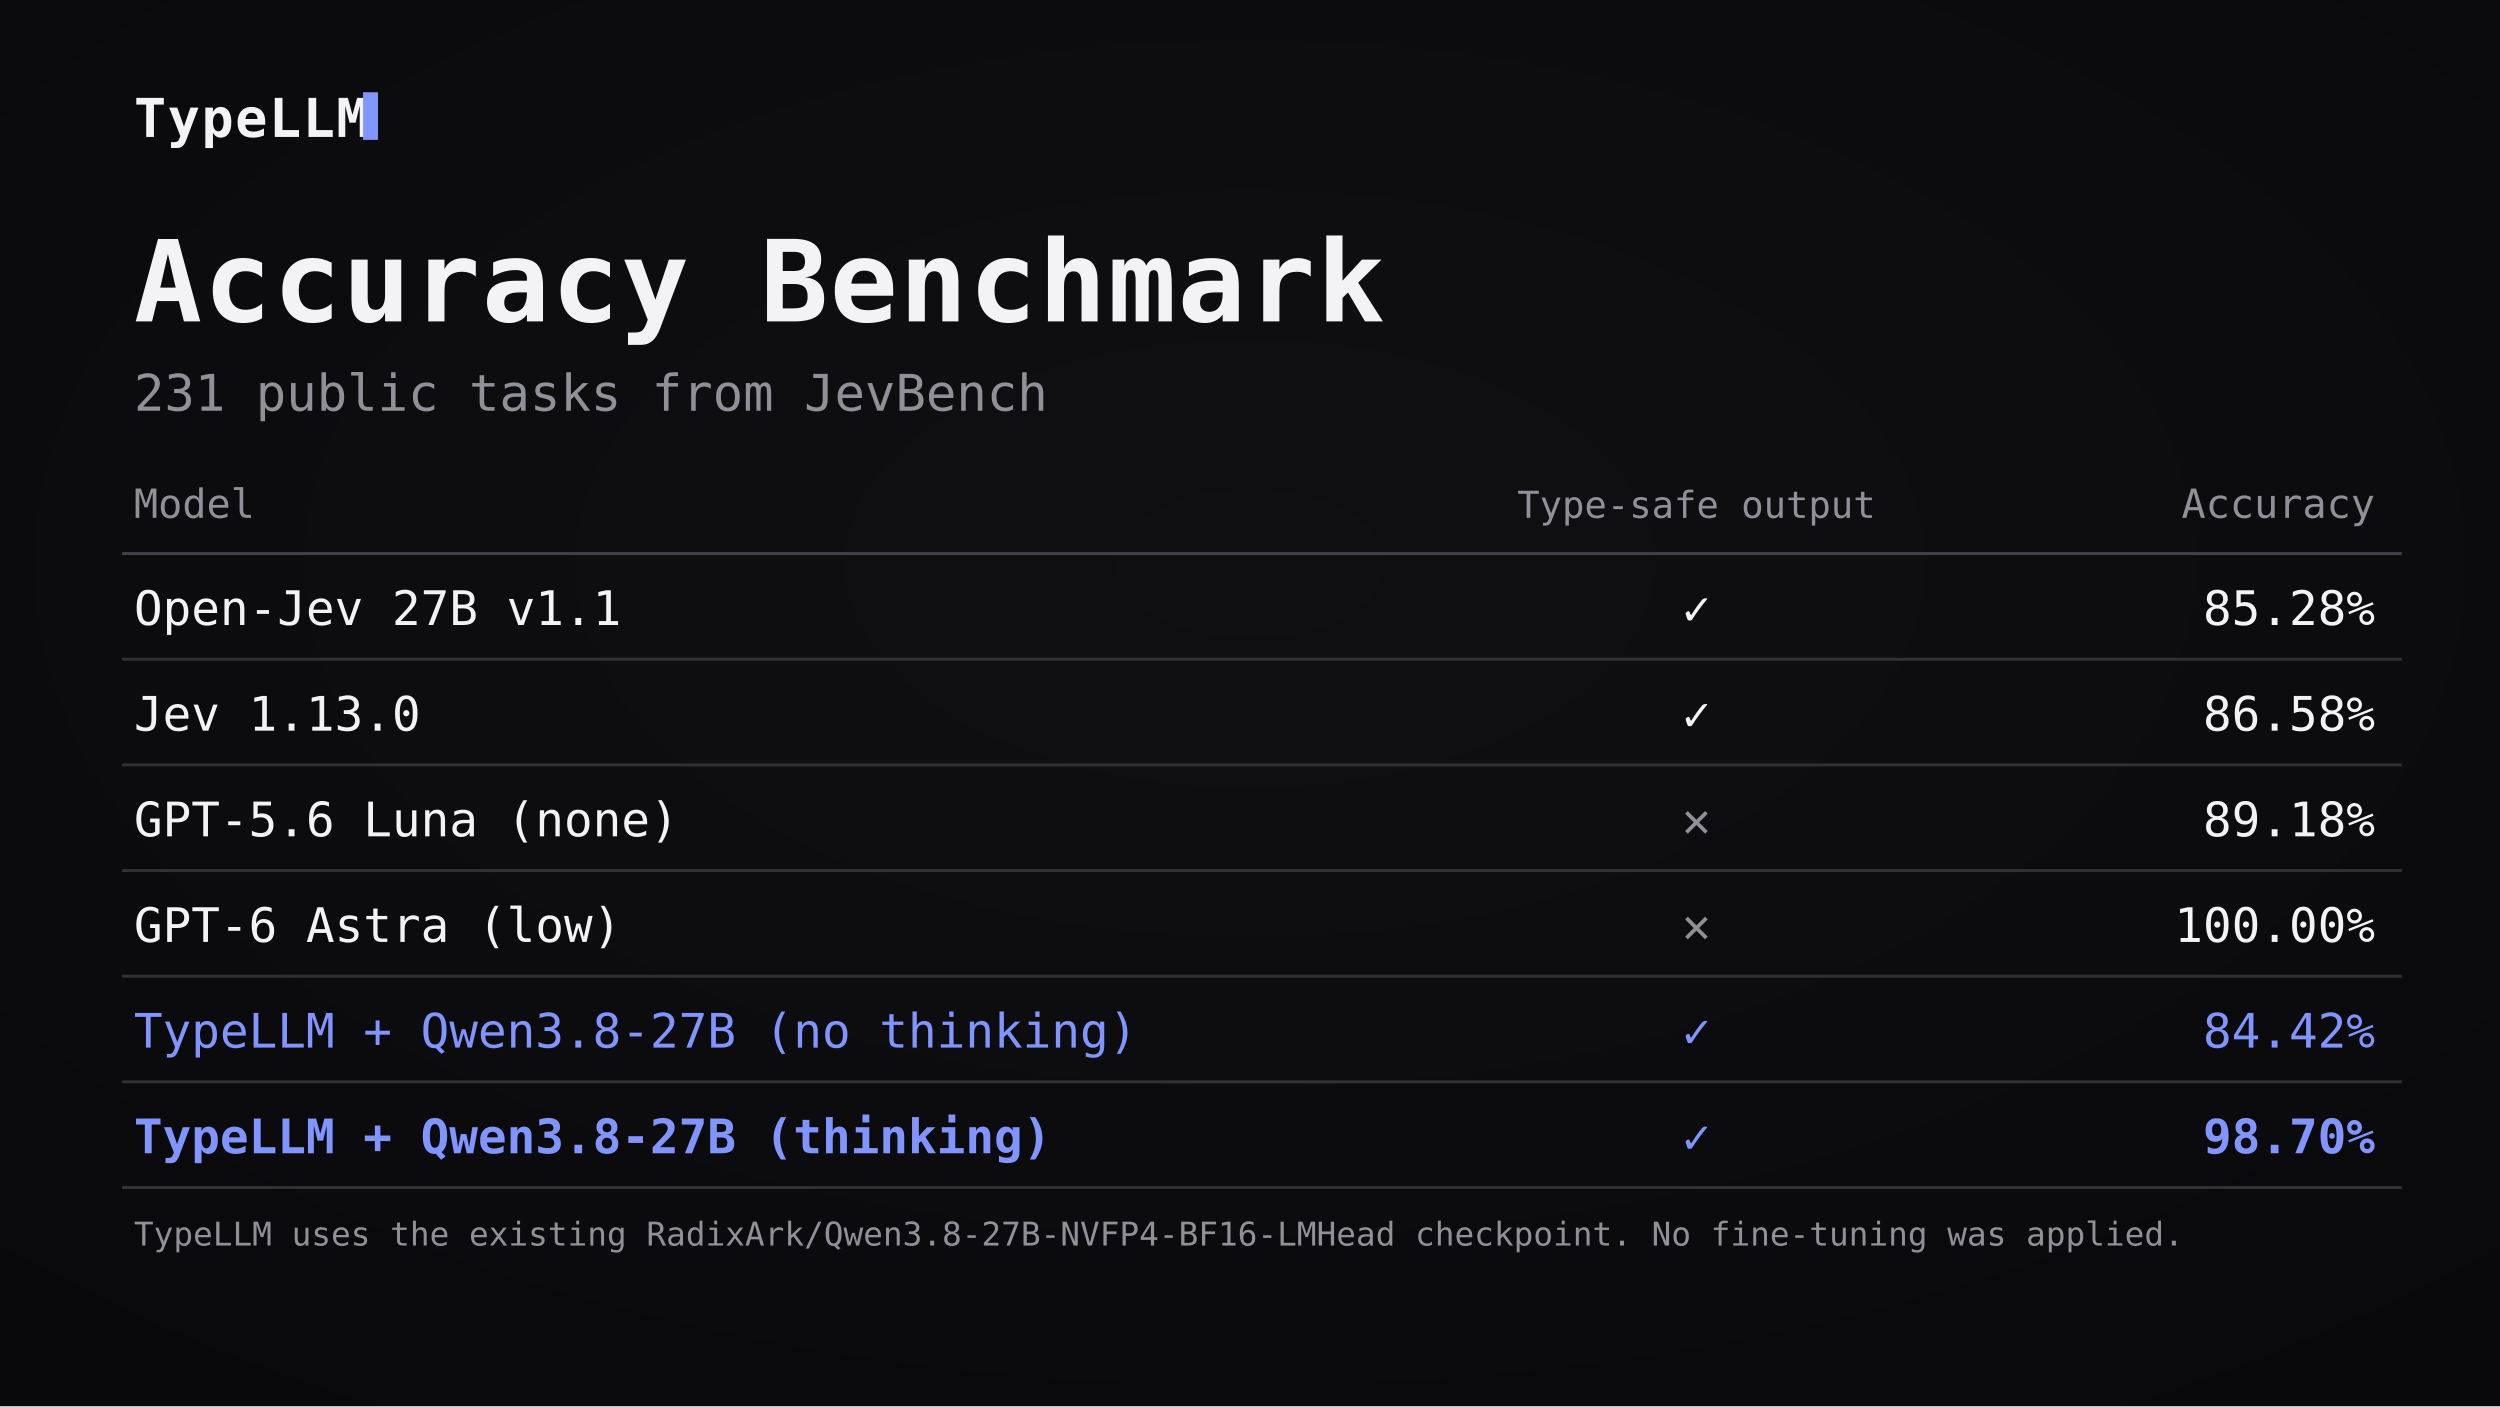
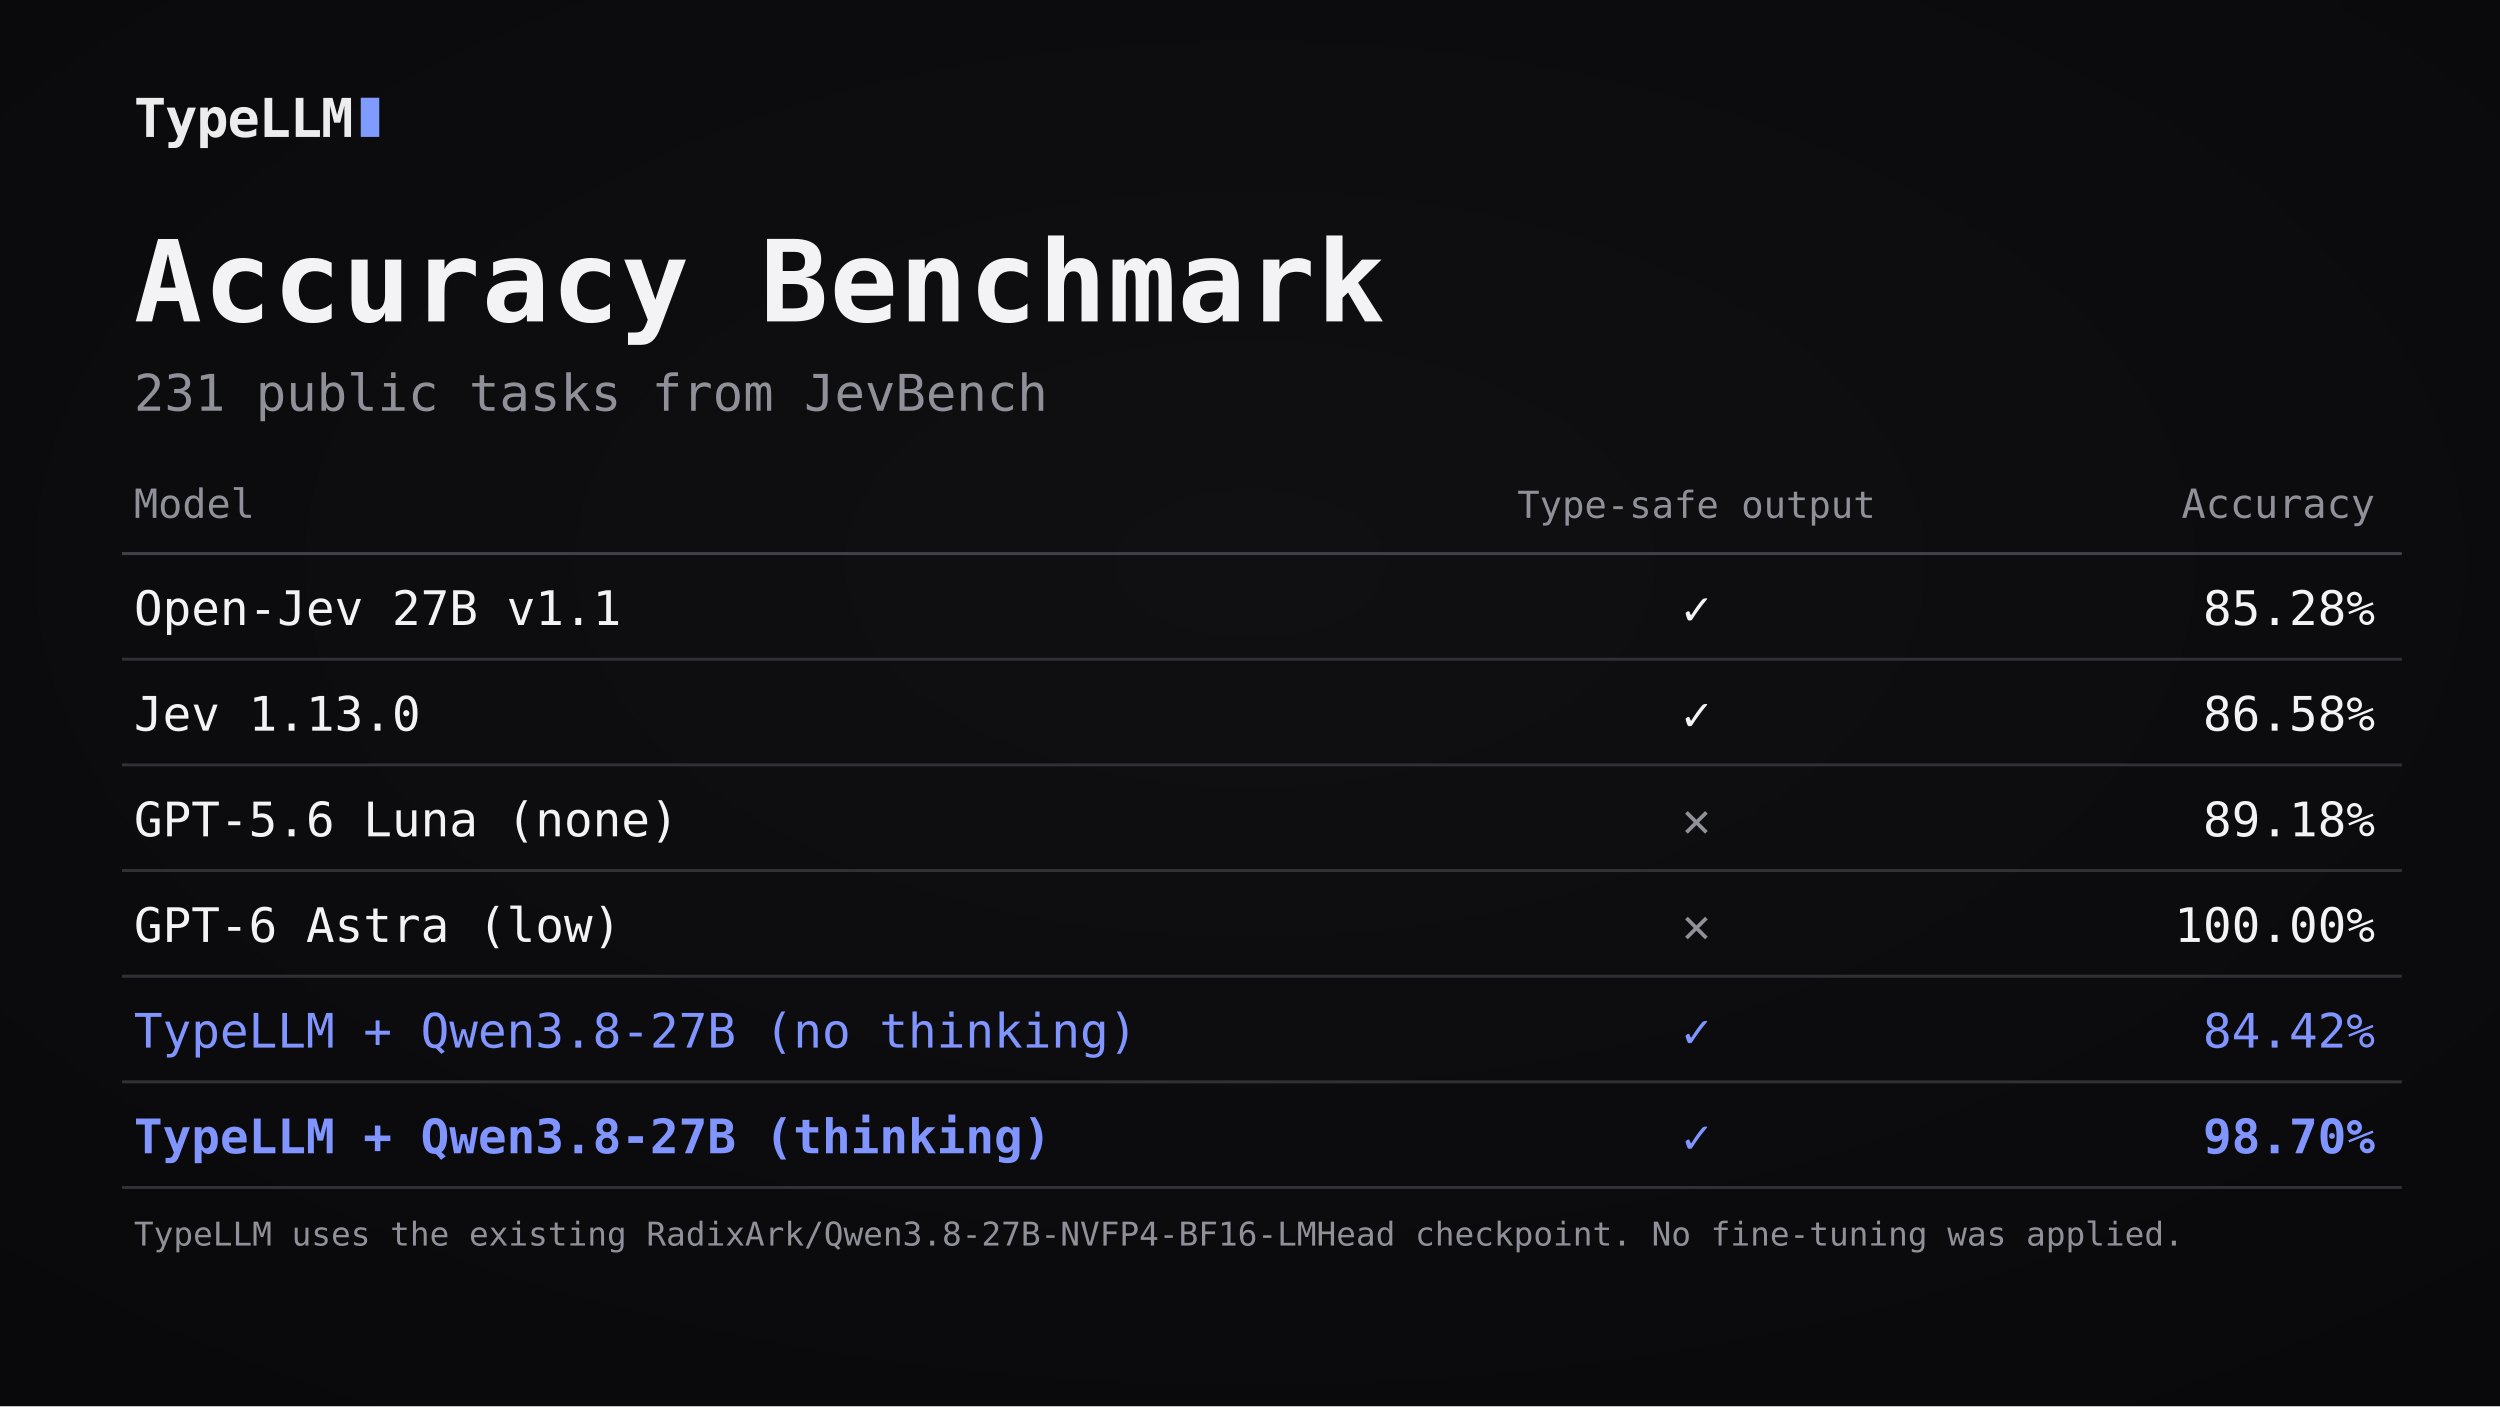
<svg xmlns="http://www.w3.org/2000/svg" width="1680" height="945" viewBox="0 0 1680 945" role="img" aria-labelledby="title description">
  <defs>
    <radialGradient id="background" cx="50%" cy="40%" r="75%">
      <stop offset="0" stop-color="#101012" />
      <stop offset="1" stop-color="#09090b" />
    </radialGradient>
    <style>
      text { font-family: "DejaVu Sans Mono", "SFMono-Regular", Menlo, Consolas, monospace; fill: #f3f3f5; }
      .muted { fill: #909099; }
      .accent { fill: #8095ff; }
      .row { font-size: 32px; }
      .value { text-anchor: end; }
      .rule { stroke: #303037; stroke-width: 2; }
      .footnote { font-size: 22px; }
    </style>
  </defs>
  <rect width="1680" height="945" fill="url(#background)" />
-   <text x="90" y="92" font-size="36" font-weight="700" letter-spacing="1">TypeLLM</text>
-   <rect x="244" y="62" width="10" height="32" fill="#8095ff" />
+   <text x="90" y="92" font-size="36" font-weight="600" letter-spacing="-0.72" style="font-family: ui-monospace, SFMono-Regular, 'SF Mono', Menlo, monospace; fill: #ececec;">TypeLLM</text>
+   <rect x="242.44" y="65.684" width="12.42" height="26.316" fill="#7f9bff" />
  <text x="90" y="216" font-size="76" font-weight="700" letter-spacing="1">Accuracy Benchmark</text>
  <text x="90" y="276" font-size="34" class="muted">231 public tasks from JevBench</text>
  <text x="90" y="348" font-size="27" class="muted">Model</text>
  <text x="1140" y="348" font-size="25" text-anchor="middle" class="muted">Type-safe output</text>
  <text x="1596" y="348" font-size="27" class="muted value">Accuracy</text>
  <path d="M82 372H1614" stroke="#41414b" stroke-width="2" />
  <g class="row">
    <g text-anchor="middle">
      <text x="1140" y="420">✓</text>
      <text x="1140" y="491">✓</text>
      <text x="1140" y="562" class="muted">✕</text>
      <text x="1140" y="633" class="muted">✕</text>
      <text x="1140" y="704" class="accent">✓</text>
      <text x="1140" y="775" class="accent" font-weight="700">✓</text>
    </g>
    <text x="90" y="420">Open-Jev 27B v1.1</text>
    <text x="1596" y="420" class="value">85.28%</text>
    <text x="90" y="491">Jev 1.13.0</text>
    <text x="1596" y="491" class="value">86.58%</text>
    <text x="90" y="562">GPT-5.6 Luna (none)</text>
    <text x="1596" y="562" class="value">89.18%</text>
    <text x="90" y="633">GPT-6 Astra (low)</text>
    <text x="1596" y="633" class="value">100.00%</text>
    <text x="90" y="704" class="accent">TypeLLM + Qwen3.8-27B (no thinking)</text>
    <text x="1596" y="704" class="accent value">84.42%</text>
    <text x="90" y="775" class="accent" font-weight="700">TypeLLM + Qwen3.8-27B (thinking)</text>
    <text x="1596" y="775" class="accent value" font-weight="700">98.70%</text>
  </g>
  <path class="rule" d="M82 443H1614 M82 514H1614 M82 585H1614 M82 656H1614 M82 727H1614 M82 798H1614" />
  <text x="90" y="837" class="muted footnote">TypeLLM uses the existing RadixArk/Qwen3.8-27B-NVFP4-BF16-LMHead checkpoint. No fine-tuning was applied.</text>
</svg>
